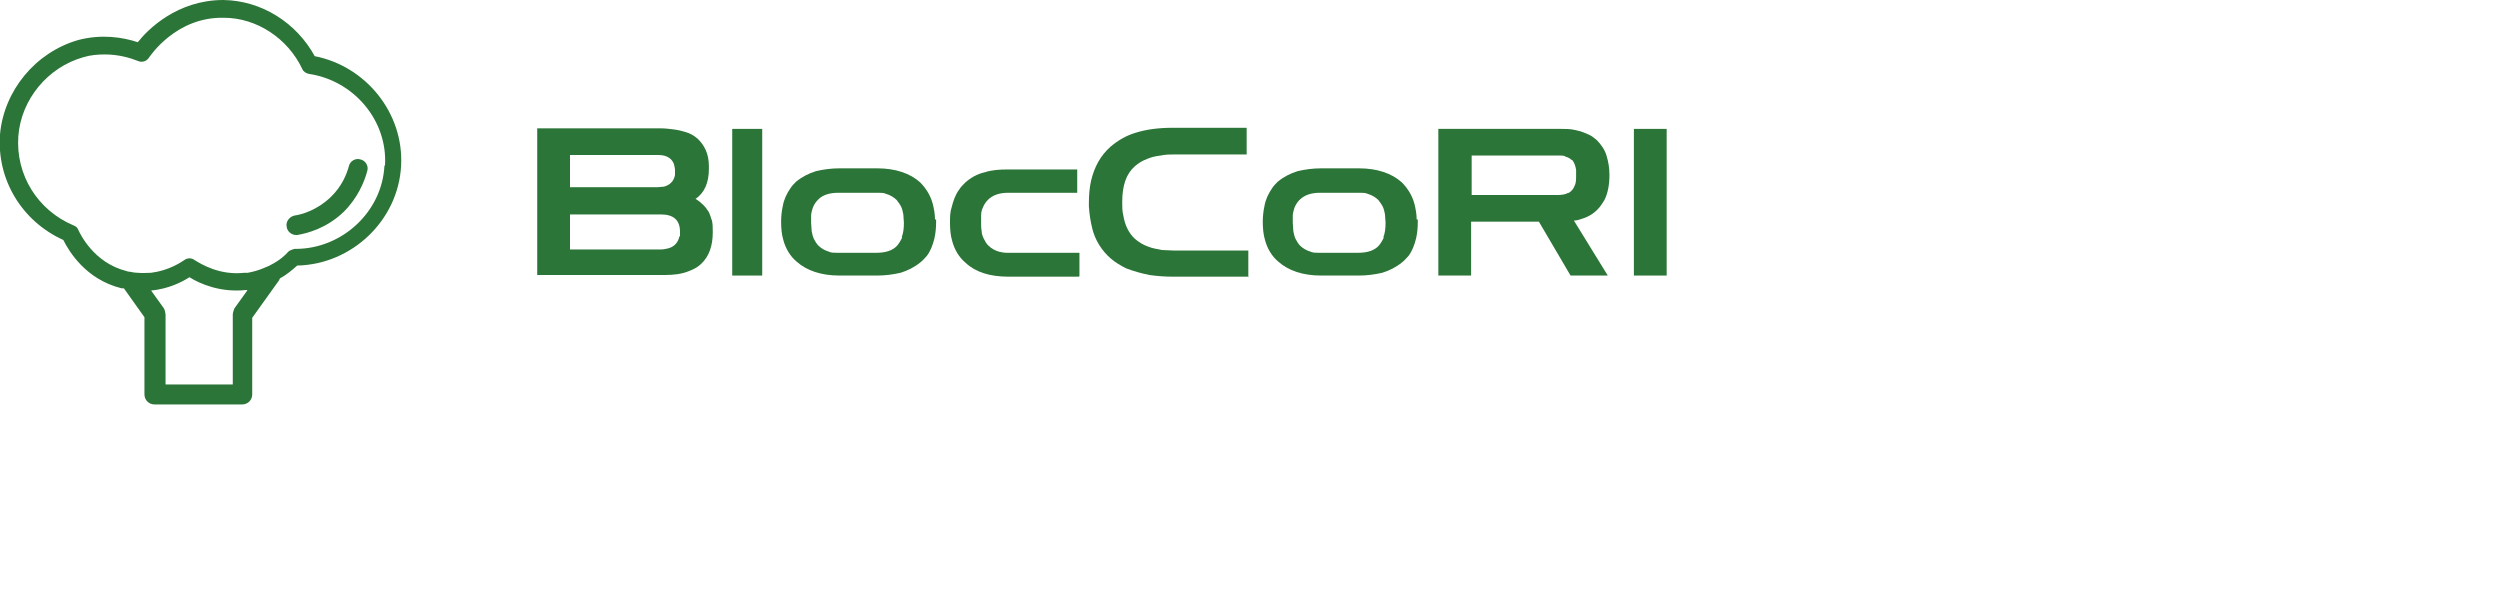
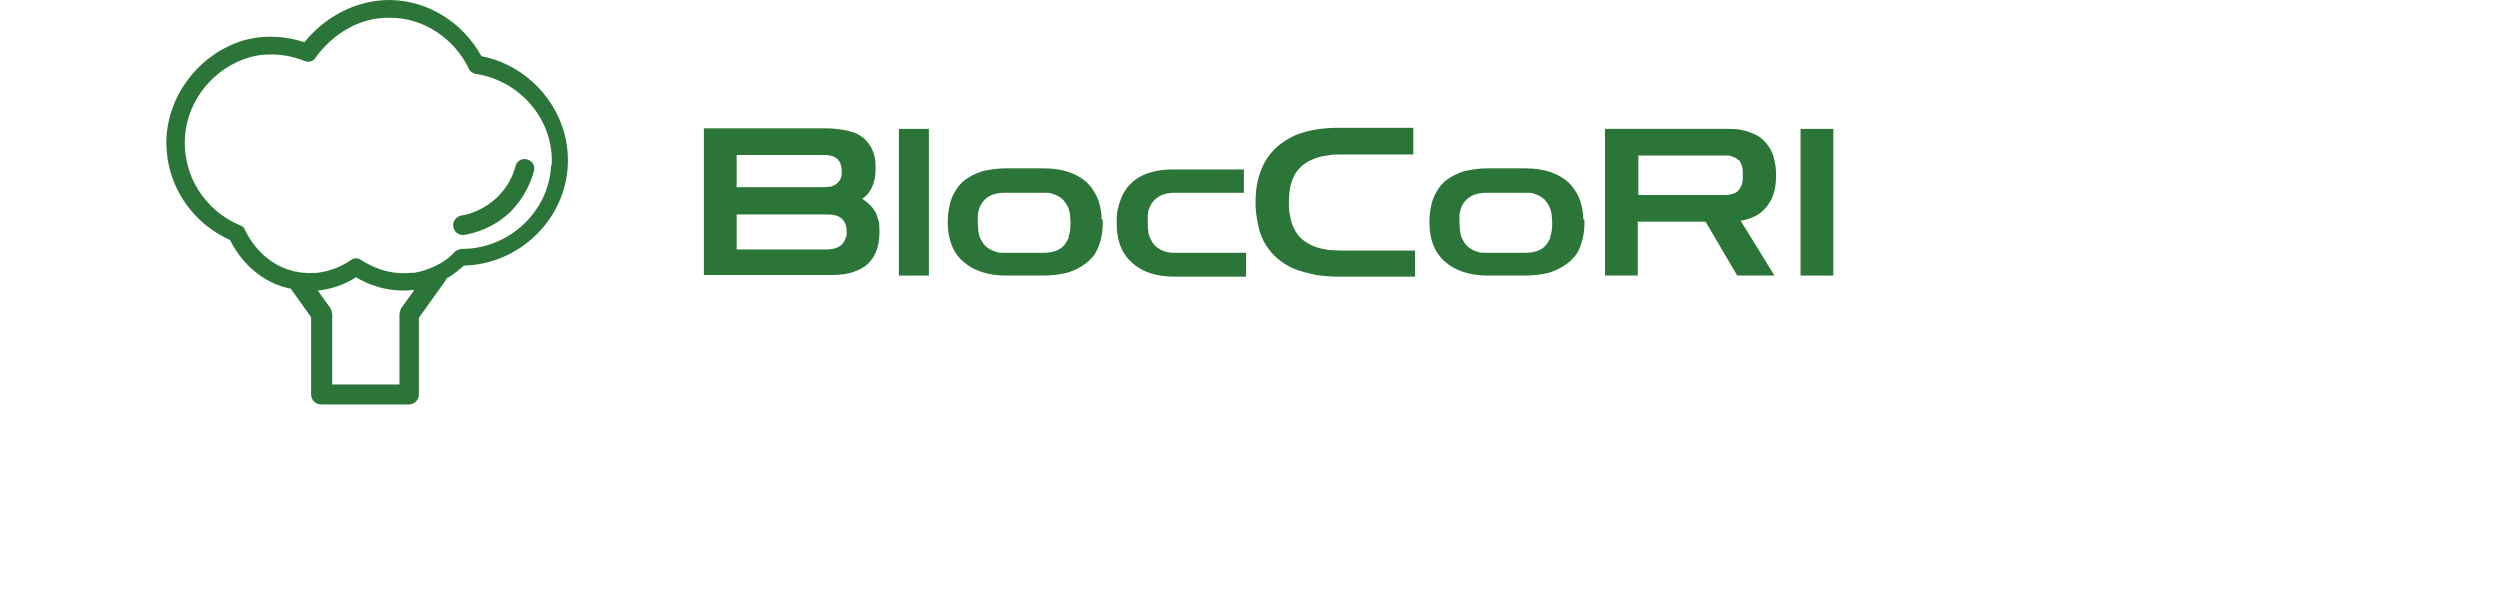
- <svg xmlns="http://www.w3.org/2000/svg" viewBox="0 0 45 10.92">
+ <svg xmlns="http://www.w3.org/2000/svg" viewBox="-3 0 45 10.92">
  <defs>
    <style>.d,.e{fill:#2c7538;}.e{fill-rule:evenodd;}</style>
  </defs>
  <g id="a" />
  <g id="b">
    <g id="c">
      <g>
        <g>
          <path class="d" d="M5.67,1.02C5.34,.41,4.71,.01,4.02,0c-.83,0-1.36,.53-1.54,.76-.27-.09-.65-.15-1.07-.04C.64,.94,.07,1.63,0,2.42c-.06,.81,.39,1.56,1.14,1.9,.1,.2,.4,.71,1.05,.87,.01,0,.03,0,.04,0l.37,.52v1.39c0,.1,.08,.18,.18,.18h1.58c.1,0,.18-.08,.18-.18v-1.38l.48-.67s.01-.02,.02-.04c.13-.07,.23-.16,.31-.23,.98-.02,1.82-.81,1.87-1.8,.05-.94-.63-1.79-1.56-1.97Zm-1.22,4.21l-.23,.32s-.03,.07-.03,.11v1.26h-1.21v-1.26s-.01-.08-.03-.11l-.23-.32h0c.31-.03,.55-.15,.69-.24,.19,.12,.56,.28,1.02,.23h.02Zm2.47-2.25c-.04,.83-.76,1.5-1.6,1.5h-.02s-.08,.02-.11,.05c-.05,.06-.16,.16-.32,.24-.03,.02-.07,.03-.11,.05-.09,.04-.19,.07-.3,.09-.02,0-.04,0-.06,0-.44,.05-.77-.15-.9-.23-.05-.04-.13-.04-.18,0-.06,.04-.28,.19-.6,.23-.08,0-.16,.01-.24,0-.05,0-.1-.01-.15-.02-.02,0-.03,0-.05-.01-.6-.15-.84-.68-.87-.74-.01-.04-.05-.07-.08-.08-.65-.27-1.05-.91-1-1.61,.05-.66,.53-1.24,1.17-1.42,.13-.04,.26-.05,.39-.05,.24,0,.45,.06,.6,.12,.07,.03,.15,0,.19-.06,.02-.03,.49-.74,1.35-.72,.59,0,1.15,.37,1.41,.92,.02,.05,.07,.08,.12,.09,.81,.12,1.42,.84,1.37,1.65Z" />
          <path class="d" d="M5.33,4.23c-.08,0-.16-.06-.17-.15-.02-.09,.05-.18,.14-.2,.14-.02,.41-.1,.65-.33,.2-.19,.29-.41,.33-.56,.02-.09,.12-.15,.21-.12,.09,.02,.15,.12,.12,.21-.05,.19-.17,.48-.42,.73-.31,.3-.66,.39-.84,.42,0,0-.02,0-.03,0Z" />
        </g>
        <g>
          <path class="e" d="M22.48,4.98h-1.37c-.14,0-.28-.01-.42-.03-.15-.03-.29-.07-.42-.12-.1-.05-.2-.11-.28-.18-.16-.14-.28-.33-.33-.54-.03-.12-.05-.25-.06-.39,0-.02,0-.05,0-.07,0-.13,.01-.27,.04-.4,.06-.25,.17-.45,.35-.61,.13-.11,.28-.2,.45-.25,.19-.06,.41-.09,.67-.09h1.33v.48h-1.29c-.09,0-.17,0-.26,.02-.09,.01-.17,.03-.24,.06-.08,.03-.15,.07-.22,.13-.16,.14-.23,.35-.23,.65,0,.08,0,.16,.02,.24,.03,.18,.1,.32,.21,.42,.07,.06,.15,.11,.24,.14,.07,.03,.15,.04,.24,.06,.08,0,.15,.01,.23,.01h1.33v.48Z" />
          <path class="e" d="M19.42,4.98h-1.27c-.33,0-.59-.08-.77-.25-.12-.1-.2-.24-.24-.39-.03-.1-.04-.21-.04-.33,0-.1,0-.19,.03-.28,.03-.12,.07-.23,.13-.31,.03-.05,.07-.09,.11-.13,.1-.09,.22-.16,.36-.19,.12-.04,.26-.05,.42-.05h1.24v.42h-1.24c-.16,0-.28,.04-.37,.13-.04,.04-.07,.09-.09,.14-.02,.04-.03,.09-.03,.14,0,.04,0,.09,0,.13,0,.05,0,.1,.01,.15,0,.05,.02,.1,.04,.14,.02,.04,.04,.08,.08,.12,.05,.05,.12,.09,.19,.11,.04,.01,.09,.02,.14,.02,.01,0,.02,0,.04,0h1.27v.42Z" />
          <rect class="d" x="29.41" y="2.32" width=".59" height="2.64" />
          <rect class="d" x="13.18" y="2.32" width=".54" height="2.64" />
          <path class="e" d="M28.5,3.93c.12-.04,.22-.11,.3-.21,.03-.04,.05-.07,.08-.12,.06-.12,.09-.27,.09-.45,0-.13-.02-.24-.05-.34-.03-.11-.1-.21-.18-.29-.04-.03-.08-.07-.13-.09-.08-.04-.16-.07-.26-.09-.08-.02-.17-.02-.25-.02h-2.21v2.64h.59v-.97h1.22l.57,.97h.67l-.61-.99c.06,0,.11-.02,.17-.04Zm-.27-.46c-.05,.03-.12,.04-.19,.04h-1.55v-.71h1.55s.03,0,.05,0c.03,0,.07,0,.09,.02,.04,.01,.08,.03,.11,.06h.01c.04,.05,.06,.11,.07,.18,0,.03,0,.06,0,.1,0,.07,0,.14-.03,.19-.01,.03-.03,.06-.06,.09-.02,.02-.04,.03-.06,.04Z" />
          <path class="e" d="M12.81,3.96s-.03-.1-.05-.14c-.03-.05-.06-.09-.1-.13-.04-.04-.09-.08-.14-.11,.16-.11,.24-.29,.24-.54,0-.02,0-.04,0-.05,0-.22-.08-.38-.21-.5-.06-.05-.13-.09-.2-.11-.06-.02-.14-.04-.22-.05-.08-.01-.16-.02-.24-.02h-2.22v2.64h2.3c.17,0,.31-.02,.43-.07,.08-.03,.16-.07,.22-.13,.14-.13,.21-.32,.21-.57,0-.09,0-.16-.02-.23Zm-2.55-1.17h1.56s.02,0,.03,0c.15,0,.24,.06,.28,.16,.01,.04,.02,.08,.02,.12,0,.03,0,.06,0,.08-.02,.11-.09,.18-.2,.21-.04,0-.08,.01-.13,.01h-1.56v-.59Zm1.97,1.46c-.02,.11-.09,.19-.2,.22-.04,.01-.09,.02-.13,.02h-1.64v-.63h1.64c.22,0,.34,.1,.34,.31,0,.03,0,.06,0,.09Z" />
          <path class="e" d="M16.83,3.95c0-.1-.02-.2-.04-.28-.04-.15-.12-.28-.23-.39-.18-.16-.44-.25-.77-.25h-.68c-.15,0-.29,.02-.42,.05-.13,.04-.25,.1-.36,.19-.04,.04-.08,.08-.11,.13-.06,.09-.11,.19-.13,.31-.02,.09-.03,.19-.03,.28,0,.12,.01,.23,.04,.33,.04,.15,.12,.29,.24,.39,.18,.16,.44,.25,.77,.25h.68c.15,0,.29-.02,.42-.05,.13-.04,.25-.1,.36-.19,.04-.03,.07-.07,.11-.11,.07-.09,.11-.2,.14-.32,.02-.09,.03-.19,.03-.28,0-.02,0-.04,0-.06Zm-.59,.32c-.02,.05-.05,.1-.09,.15-.08,.09-.21,.13-.37,.13h-.68s-.02,0-.04,0c-.05,0-.1,0-.14-.02-.07-.02-.14-.06-.19-.11-.03-.03-.06-.08-.08-.12-.02-.04-.03-.09-.04-.14,0-.05-.01-.1-.01-.15,0-.04,0-.09,0-.13,0-.05,.02-.1,.03-.14,.02-.05,.05-.1,.09-.14,.08-.09,.21-.13,.37-.13h.68s.02,0,.04,0c.05,0,.1,0,.14,.02,.07,.02,.14,.06,.19,.11,.03,.04,.06,.08,.08,.12,.02,.04,.03,.09,.04,.14,0,.05,.01,.1,.01,.15,0,.1-.01,.19-.04,.26Z" />
          <path class="e" d="M25.5,3.95c0-.1-.02-.2-.04-.28-.04-.15-.12-.28-.23-.39-.18-.16-.44-.25-.77-.25h-.68c-.15,0-.29,.02-.42,.05-.13,.04-.25,.1-.36,.19-.04,.04-.08,.08-.11,.13-.06,.09-.11,.19-.13,.31-.02,.09-.03,.19-.03,.28,0,.12,.01,.23,.04,.33,.04,.15,.12,.29,.24,.39,.18,.16,.44,.25,.77,.25h.68c.15,0,.29-.02,.42-.05,.13-.04,.25-.1,.36-.19,.04-.03,.07-.07,.11-.11,.07-.09,.11-.2,.14-.32,.02-.09,.03-.19,.03-.28,0-.02,0-.04,0-.06Zm-.59,.32c-.02,.05-.05,.1-.09,.15-.08,.09-.21,.13-.37,.13h-.68s-.02,0-.04,0c-.05,0-.1,0-.14-.02-.07-.02-.14-.06-.19-.11-.03-.03-.06-.08-.08-.12-.02-.04-.03-.09-.04-.14,0-.05-.01-.1-.01-.15,0-.04,0-.09,0-.13,0-.05,.02-.1,.03-.14,.02-.05,.05-.1,.09-.14,.09-.09,.21-.13,.37-.13h.68s.02,0,.04,0c.05,0,.1,0,.14,.02,.07,.02,.14,.06,.19,.11,.03,.04,.06,.08,.08,.12,.02,.04,.03,.09,.04,.14,0,.05,.01,.1,.01,.15,0,.1-.01,.19-.04,.26Z" />
        </g>
      </g>
    </g>
  </g>
</svg>
